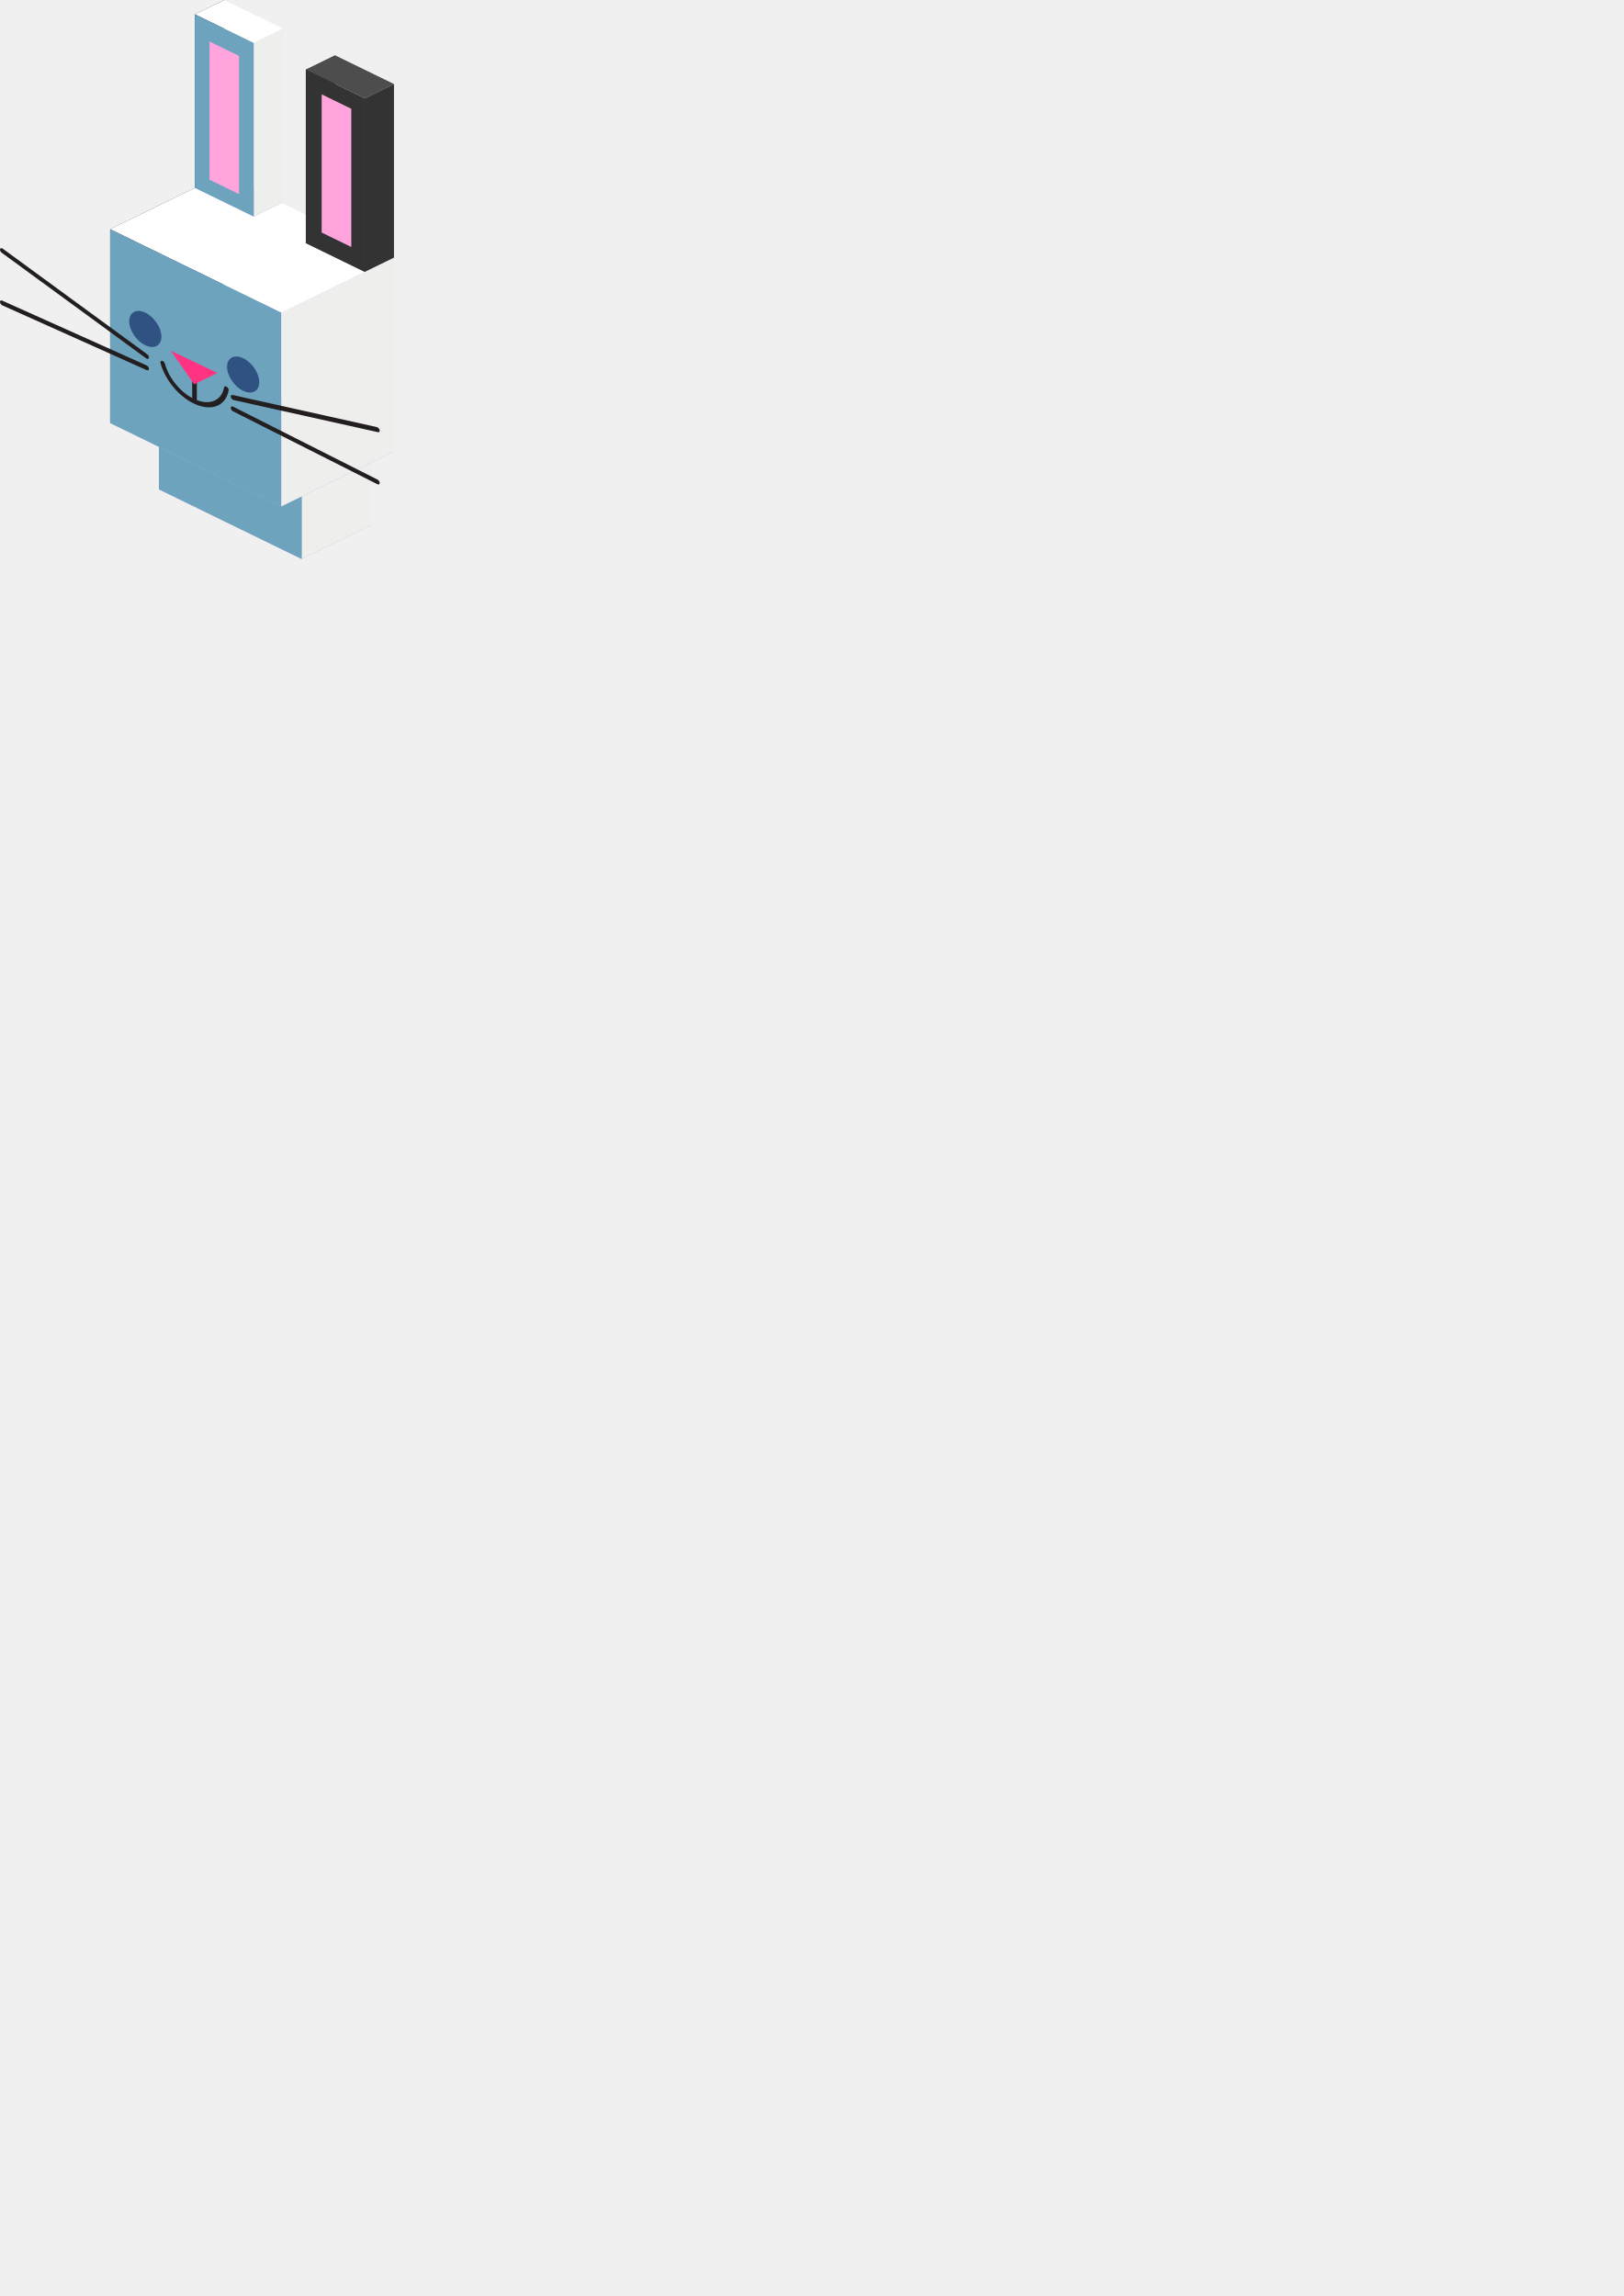
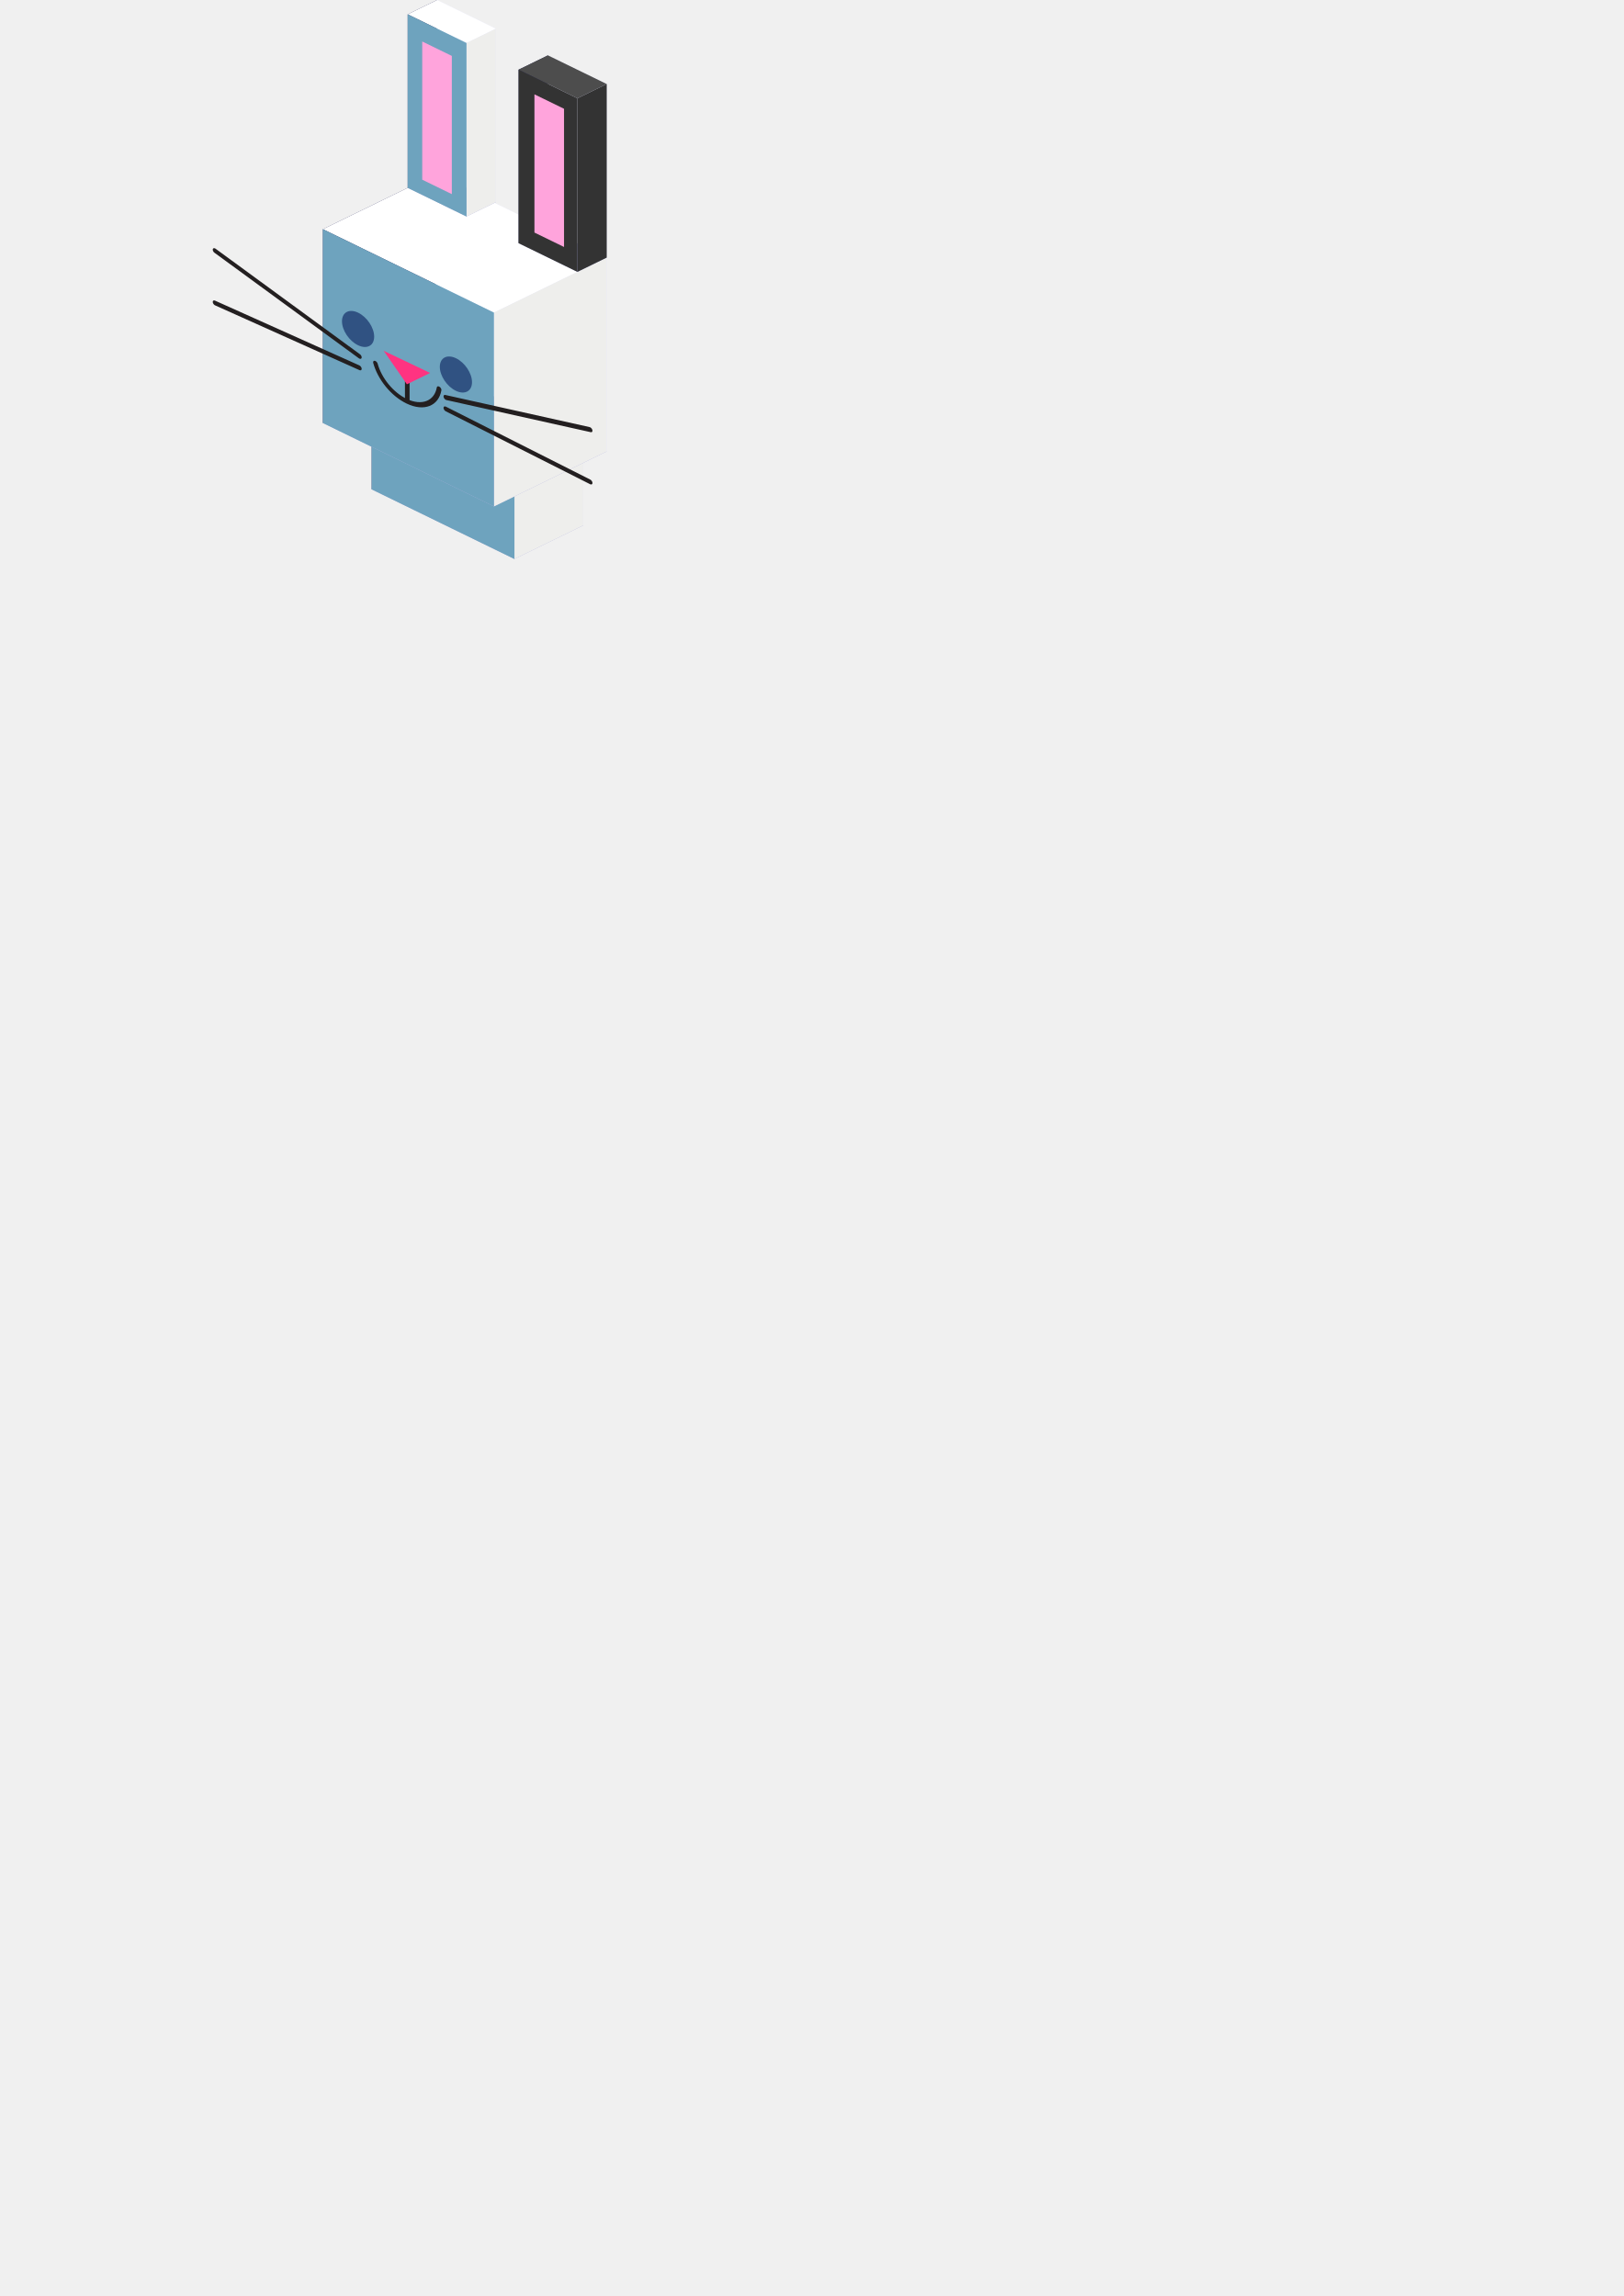
<svg xmlns="http://www.w3.org/2000/svg" width="210mm" height="297mm" viewBox="0 0 210 297" version="1.1" id="svg7990">
  <defs id="defs7984">
    </defs>
  <g id="layer1">
-     <g id="g906" transform="translate(-89.58541,-99.7152)">
+     <g id="g906" transform="translate(-62.06873,-99.7152)">
      <g id="g1172-4-0-3" style="fill:#000000;stroke:#000000;stroke-width:3.78;stroke-linecap:round;stroke-linejoin:round;stop-color:#000000">
        <path id="path1184-76-13-9" style="fill:#e9e9ff;fill-rule:evenodd;stroke:none;stroke-width:0.256;stroke-linejoin:round" points="137.487,157.816 137.487,167.692 119.022,158.686 119.022,148.81 " d="m 119.022,148.81 18.464,9.006 v 9.876 l -18.464,-9.006 z" />
        <path id="path1174-3-77-9" style="fill:#353564;fill-rule:evenodd;stroke:none;stroke-width:0.256;stroke-linejoin:round" points="110.138,163.019 119.022,158.686 119.022,148.81 110.138,153.143 " d="m 110.138,153.143 v 9.876 l 8.884,-4.333 v -9.876 z" />
        <path id="path1182-1-26-7" style="fill:#afafde;fill-rule:evenodd;stroke:none;stroke-width:0.256;stroke-linejoin:round" points="128.603,172.025 137.487,167.692 119.022,158.686 110.138,163.019 " d="m 110.138,163.019 18.464,9.006 8.884,-4.333 -18.464,-9.006 z" />
        <path id="path1176-7-4-9" style="fill:#a1c35b;fill-opacity:1;fill-rule:evenodd;stroke:none;stroke-width:0.256;stroke-linejoin:round" points="128.603,162.149 137.487,157.816 119.022,148.81 110.138,153.143 " d="m 110.138,153.143 18.464,9.006 8.884,-4.333 -18.464,-9.006 z" />
        <path id="path1180-5-5-0" style="fill:#eeeeec;fill-opacity:1;fill-rule:evenodd;stroke:none;stroke-width:0.256;stroke-linejoin:round" points="128.603,172.025 137.487,167.692 137.487,157.816 128.603,162.149 " d="m 128.603,162.149 v 9.876 l 8.884,-4.333 v -9.876 z" />
        <path id="path1178-9-2-8" style="fill:#6ea3be;fill-opacity:1;fill-rule:evenodd;stroke:none;stroke-width:0.256;stroke-linejoin:round" points="128.603,162.149 128.603,172.025 110.138,163.019 110.138,153.143 " d="m 110.138,153.143 18.464,9.006 v 9.876 l -18.464,-9.006 z" />
      </g>
      <g id="g1172-4-2-0-2-2" style="fill:#000000;stroke:#000000;stroke-width:3.78;stroke-linecap:round;stroke-linejoin:round;stop-color:#000000">
        <path id="path1184-76-1-2-4-4" style="fill:#e9e9ff;fill-rule:evenodd;stroke:none;stroke-width:0.256;stroke-linejoin:round" points="140.54,133.033 140.54,158.109 118.422,147.321 118.422,122.246 " d="m 118.422,122.246 22.118,10.788 v 25.075 l -22.118,-10.788 z" />
        <path id="path1174-3-7-9-3-7" style="fill:#353564;fill-rule:evenodd;stroke:none;stroke-width:0.256;stroke-linejoin:round" points="103.832,154.437 118.422,147.321 118.422,122.246 103.832,129.362 " d="m 103.832,129.362 0,25.075 14.59,-7.116 v -25.075 z" />
        <path id="path1182-1-8-0-7-1" style="fill:#afafde;fill-rule:evenodd;stroke:none;stroke-width:0.256;stroke-linejoin:round" points="125.95,165.225 140.54,158.109 118.422,147.321 103.832,154.437 " d="m 103.832,154.437 22.118,10.788 14.59,-7.116 -22.118,-10.788 z" />
        <path id="path1176-7-5-9-1-5" style="fill:#ffffff;fill-opacity:1;fill-rule:evenodd;stroke:none;stroke-width:0.256;stroke-linejoin:round" points="125.95,140.149 140.54,133.033 118.422,122.246 103.832,129.362 " d="m 103.832,129.362 22.118,10.788 14.59,-7.116 -22.118,-10.788 z" />
        <path id="path1180-5-7-9-2-7" style="fill:#eeeeec;fill-opacity:1;fill-rule:evenodd;stroke:none;stroke-width:0.256;stroke-linejoin:round" points="125.95,165.225 140.54,158.109 140.54,133.033 125.95,140.149 " d="m 125.95,140.149 v 25.075 l 14.59,-7.116 v -25.075 z" />
        <path id="path1178-9-4-4-2-1" style="fill:#6ea3be;fill-opacity:1;fill-rule:evenodd;stroke:none;stroke-width:0.256;stroke-linejoin:round" points="125.95,140.149 125.95,165.225 103.832,154.437 103.832,129.362 " d="m 103.832,129.362 22.118,10.788 v 25.075 L 103.832,154.437 Z" />
      </g>
      <g id="g1172-4-2-0-6-9-2-4-7-8" style="fill:#000000;stroke:#000000;stroke-width:3.78;stroke-linecap:round;stroke-linejoin:round;stop-color:#000000">
        <path id="path1184-76-1-0-9-6-1-67-1-1" style="fill:#e9e9ff;fill-rule:evenodd;stroke:none;stroke-width:0.256;stroke-linejoin:round" points="126.197,103.425 126.197,125.873 118.591,122.163 118.591,99.715 " d="m 118.591,99.715 7.606,3.71 v 22.448 l -7.606,-3.71 z" />
        <path id="path1174-3-7-4-8-0-5-6-1-2" style="fill:#353564;fill-rule:evenodd;stroke:none;stroke-width:0.256;stroke-linejoin:round" points="114.797,124.013 118.591,122.163 118.591,99.715 114.797,101.566 " d="m 114.797,101.566 0,22.448 3.794,-1.85 V 99.715 Z" />
        <path id="path1182-1-8-6-7-2-9-0-1-6" style="fill:#afafde;fill-rule:evenodd;stroke:none;stroke-width:0.256;stroke-linejoin:round" points="122.403,127.723 126.197,125.873 118.591,122.163 114.797,124.013 " d="m 114.797,124.013 7.606,3.71 3.794,-1.85 -7.606,-3.71 z" />
        <path id="path1176-7-5-2-2-7-9-97-7-6" style="fill:#ffffff;fill-opacity:1;fill-rule:evenodd;stroke:none;stroke-width:0.256;stroke-linejoin:round" points="122.403,105.275 126.197,103.425 118.591,99.715 114.797,101.566 " d="m 114.797,101.566 7.606,3.71 3.794,-1.85 -7.606,-3.71 z" />
        <path id="path1180-5-7-6-8-6-1-5-0-1" style="fill:#eeeeec;fill-opacity:1;fill-rule:evenodd;stroke:none;stroke-width:0.256;stroke-linejoin:round" points="122.403,127.723 126.197,125.873 126.197,103.425 122.403,105.275 " d="m 122.403,105.275 v 22.448 l 3.794,-1.85 v -22.448 z" />
        <path id="path1178-9-4-7-2-1-4-9-4-5" style="fill:#6ea3be;fill-opacity:1;fill-rule:evenodd;stroke:none;stroke-width:0.256;stroke-linejoin:round" points="122.403,105.275 122.403,127.723 114.797,124.013 114.797,101.566 " d="m 114.797,101.566 7.606,3.71 v 22.448 l -7.606,-3.71 z" />
      </g>
      <g id="g1172-4-2-0-6-9-2-4-7-8-6" style="fill:#000000;stroke:#000000;stroke-width:3.78;stroke-linecap:round;stroke-linejoin:round;stop-color:#000000">
        <path id="path1184-76-1-0-9-6-1-67-1-1-4" style="fill:#e9e9ff;fill-rule:evenodd;stroke:none;stroke-width:0.256;stroke-linejoin:round" points="140.54,110.586 140.54,133.033 132.934,129.324 132.934,106.876 " d="m 132.934,106.876 7.606,3.71 v 22.448 l -7.606,-3.71 z" />
-         <path id="path1174-3-7-4-8-0-5-6-1-2-8" style="fill:#353564;fill-rule:evenodd;stroke:none;stroke-width:0.256;stroke-linejoin:round" points="129.14,131.174 132.934,129.324 132.934,106.876 129.14,108.726 " d="m 129.14,108.726 0,22.448 3.794,-1.85 v -22.448 z" />
+         <path id="path1174-3-7-4-8-0-5-6-1-2-8" style="fill:#353564;fill-rule:evenodd;stroke:none;stroke-width:0.256;stroke-linejoin:round" points="129.14,131.174 132.934,129.324 132.934,106.876 129.14,108.726 " d="m 129.14,108.726 v 22.448 l 3.794,-1.85 v -22.448 z" />
        <path id="path1182-1-8-6-7-2-9-0-1-6-0" style="fill:#afafde;fill-rule:evenodd;stroke:none;stroke-width:0.256;stroke-linejoin:round" points="136.746,134.884 140.54,133.033 132.934,129.324 129.14,131.174 " d="m 129.14,131.174 7.606,3.71 3.794,-1.85 -7.606,-3.71 z" />
        <path id="path1176-7-5-2-2-7-9-97-7-6-8" style="fill:#4d4d4d;fill-opacity:1;fill-rule:evenodd;stroke:none;stroke-width:0.256;stroke-linejoin:round" points="136.746,112.436 140.54,110.586 132.934,106.876 129.14,108.726 " d="m 129.14,108.726 7.606,3.71 3.794,-1.85 -7.606,-3.71 z" />
        <path id="path1180-5-7-6-8-6-1-5-0-1-1" style="fill:#333333;fill-opacity:1;fill-rule:evenodd;stroke:none;stroke-width:0.256;stroke-linejoin:round" points="136.746,134.884 140.54,133.033 140.54,110.586 136.746,112.436 " d="m 136.746,112.436 v 22.448 l 3.794,-1.85 V 110.586 Z" />
        <path id="path1178-9-4-7-2-1-4-9-4-5-0" style="fill:#333333;fill-opacity:1;fill-rule:evenodd;stroke:none;stroke-width:0.256;stroke-linejoin:round" points="136.746,112.436 136.746,134.884 129.14,131.174 129.14,108.726 " d="m 129.14,108.726 7.606,3.71 v 22.448 l -7.606,-3.71 z" />
      </g>
      <g id="g337-1" transform="matrix(0.2365166,0.1128126,0,0.239648,89.69557,105.1498)" style="stroke-width:0.506">
        <circle fill="#305282" cx="79" cy="117.7" r="8.8" id="circle327-8" style="stroke-width:0.256" />
        <circle fill="#305282" cx="132.5" cy="117.1" r="8.8" id="circle329-8" style="stroke-width:0.256" />
        <path fill="none" stroke="#231f20" stroke-width="0.836" stroke-linecap="round" stroke-linejoin="round" stroke-miterlimit="10" d="m 105.9,125 v 18" id="path331-3" style="stroke-width:2.532;stroke-miterlimit:10;stroke-dasharray:none" />
        <path fill="#ff3381" d="M 105.7,135 93,122.9 h 25.4" id="path333-1" style="stroke-width:0.256" />
        <path fill="none" stroke="#231f20" stroke-width="0.836" stroke-linecap="round" stroke-linejoin="round" stroke-miterlimit="10" d="m 123.3,129.2 c -1.4,8.5 -8.8,15 -17.7,15 -8,0 -14.8,-5.2 -17.1,-12.4 m 38.5,0.3 78.9,-19.8 m -78.9,26 78.9,2.2 M 79.7,132.1 0.8,112.3 m 78.9,26 -78.9,2.2" id="path335-8" style="stroke-width:2.532;stroke-miterlimit:10;stroke-dasharray:none" />
      </g>
      <path id="path1180-5-7-6-8-6-1-0-2-2-2" style="fill:#ffa4dc;fill-opacity:1;fill-rule:evenodd;stroke:none;stroke-width:2.121;stroke-linecap:round;stroke-linejoin:round;stop-color:#000000" points="-1007.16,533.666 -1007.16,681.977 -975.414,666.494 -975.414,518.182 " transform="matrix(-0.1205389,0,0,0.1205389,13.61488,49.45853)" d="m -975.414,518.182 -31.746,15.483 v 148.312 l 31.746,-15.483 z" />
      <path id="path1180-5-7-6-8-6-1-0-2-2" style="fill:#ffa4dc;fill-opacity:1;fill-rule:evenodd;stroke:none;stroke-width:2.121;stroke-linecap:round;stroke-linejoin:round;stop-color:#000000" points="-975.414,666.494 -975.414,518.182 -1007.16,533.666 -1007.16,681.977 " transform="matrix(-0.1205389,0,0,0.1205389,-0.8975985,42.62139)" d="m -1007.16,681.977 31.746,-15.483 V 518.182 l -31.746,15.483 z" />
    </g>
  </g>
</svg>
